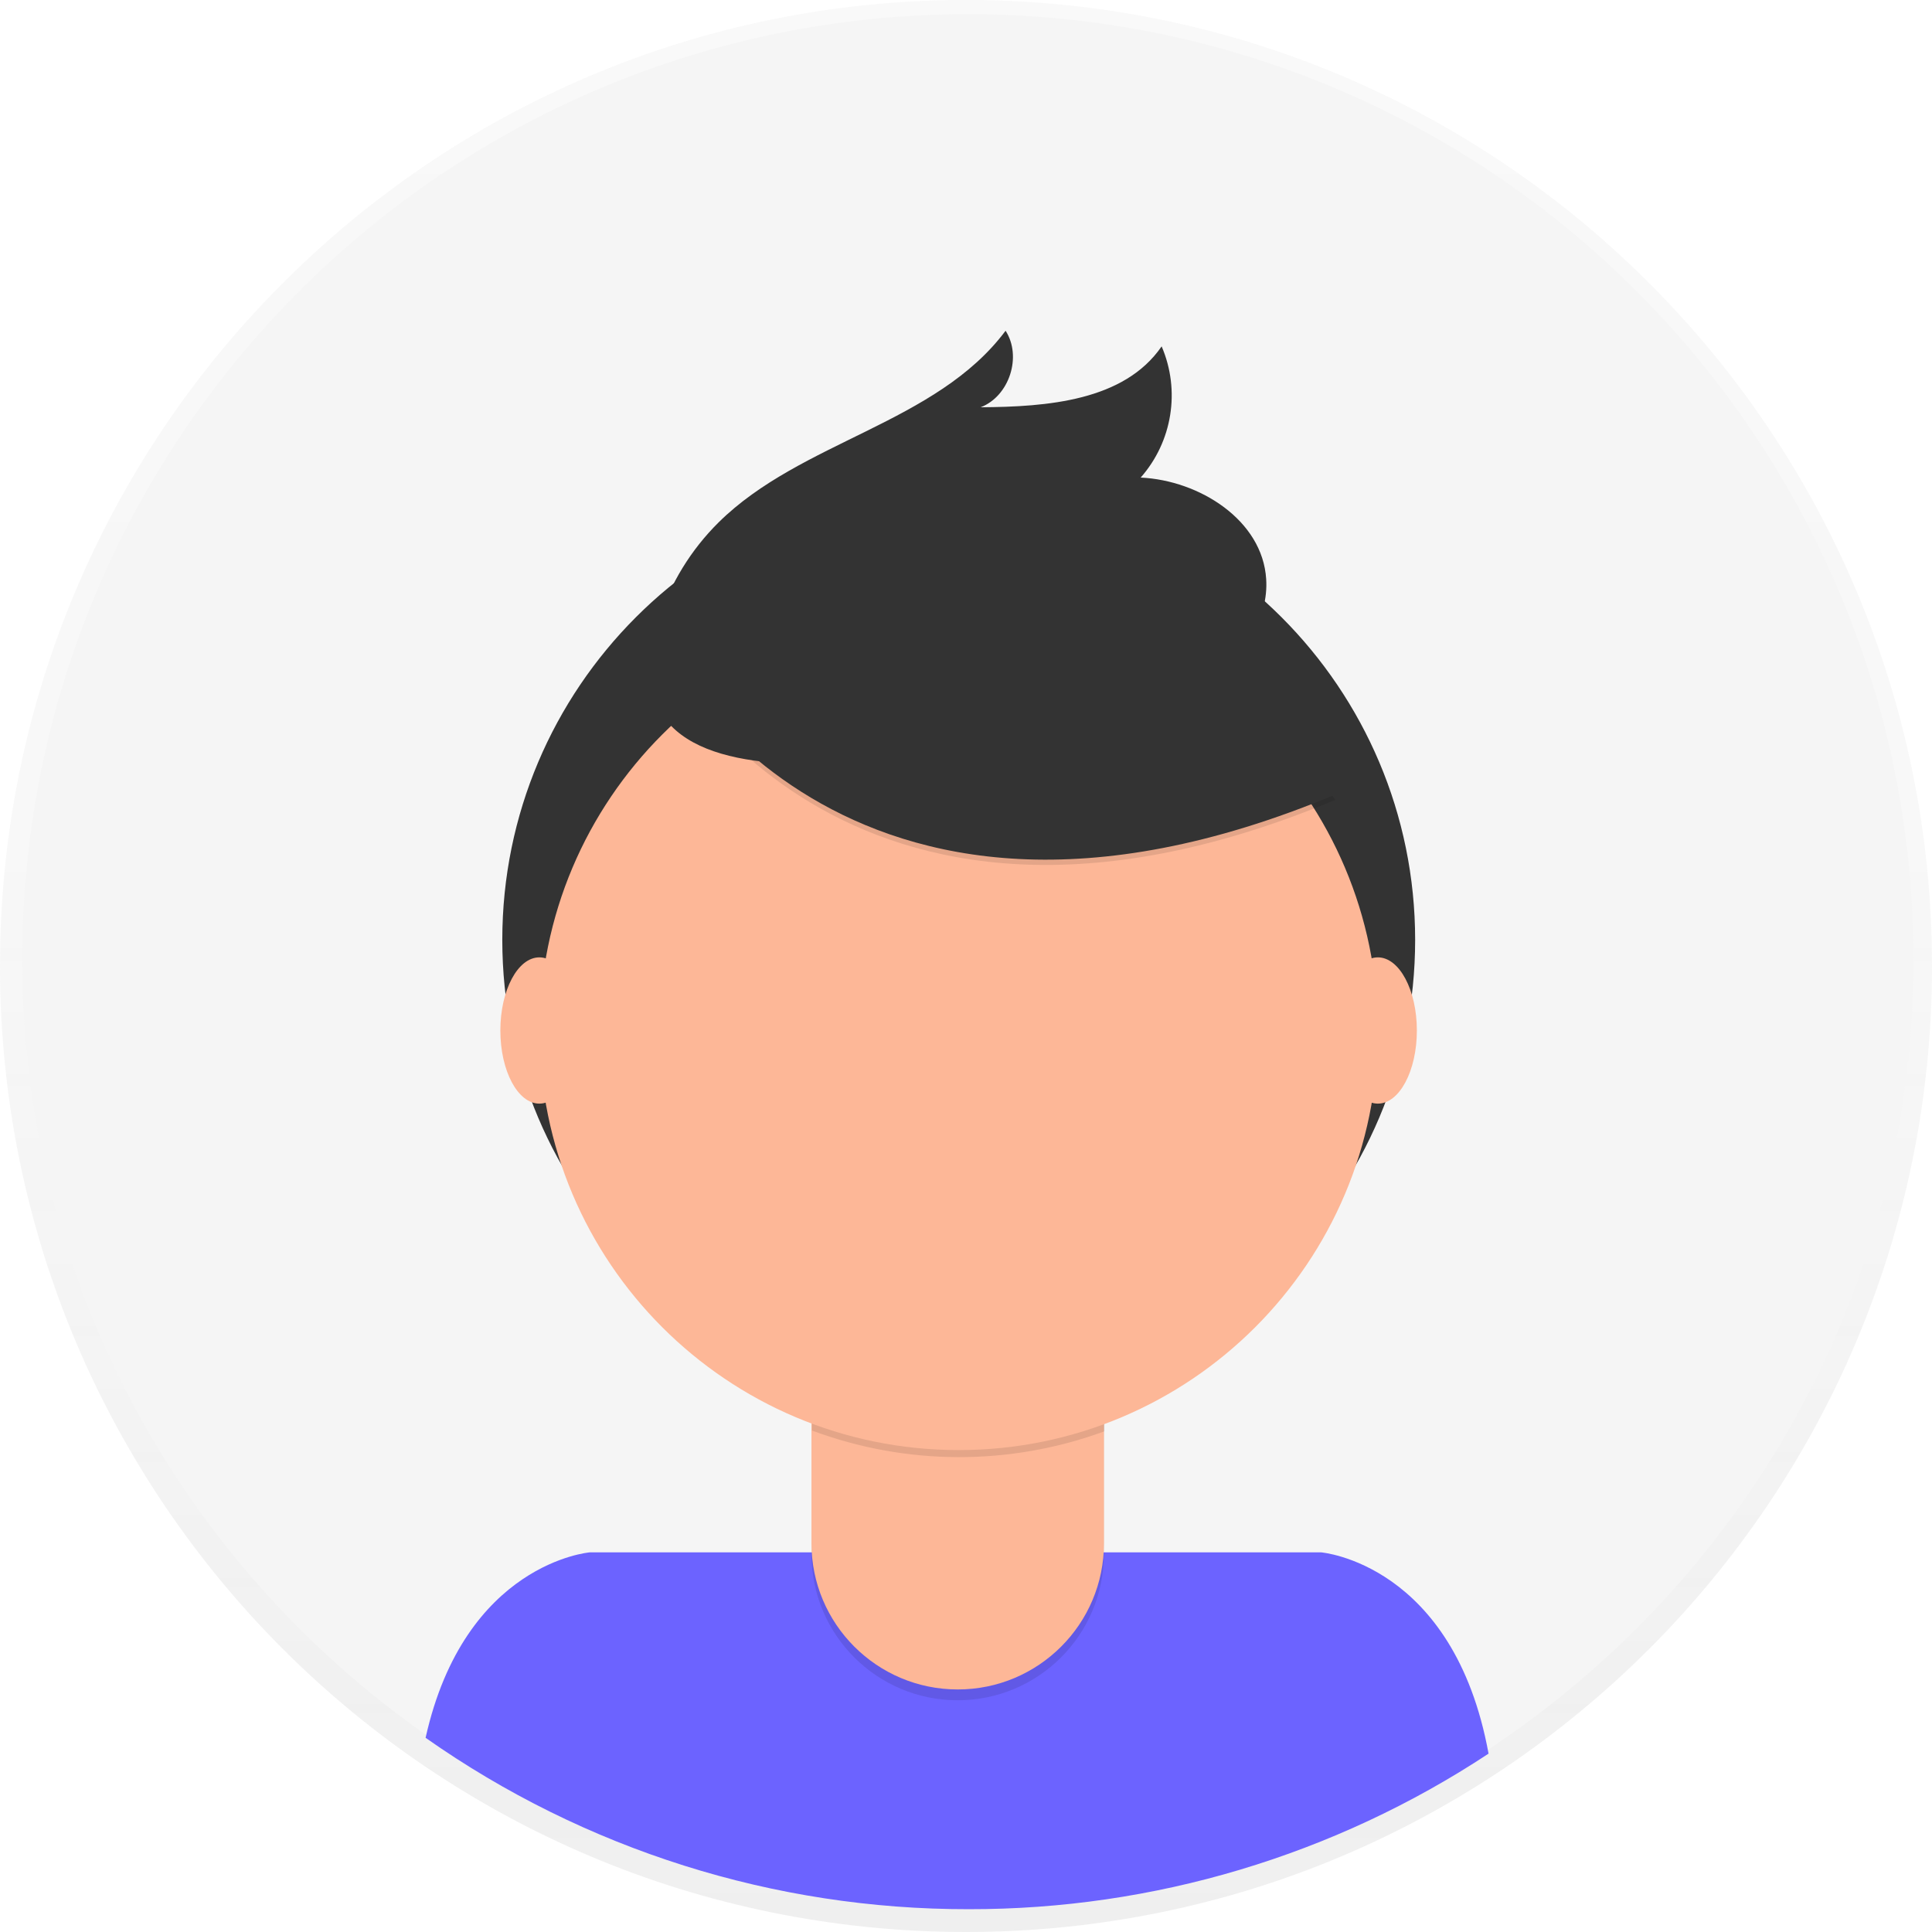
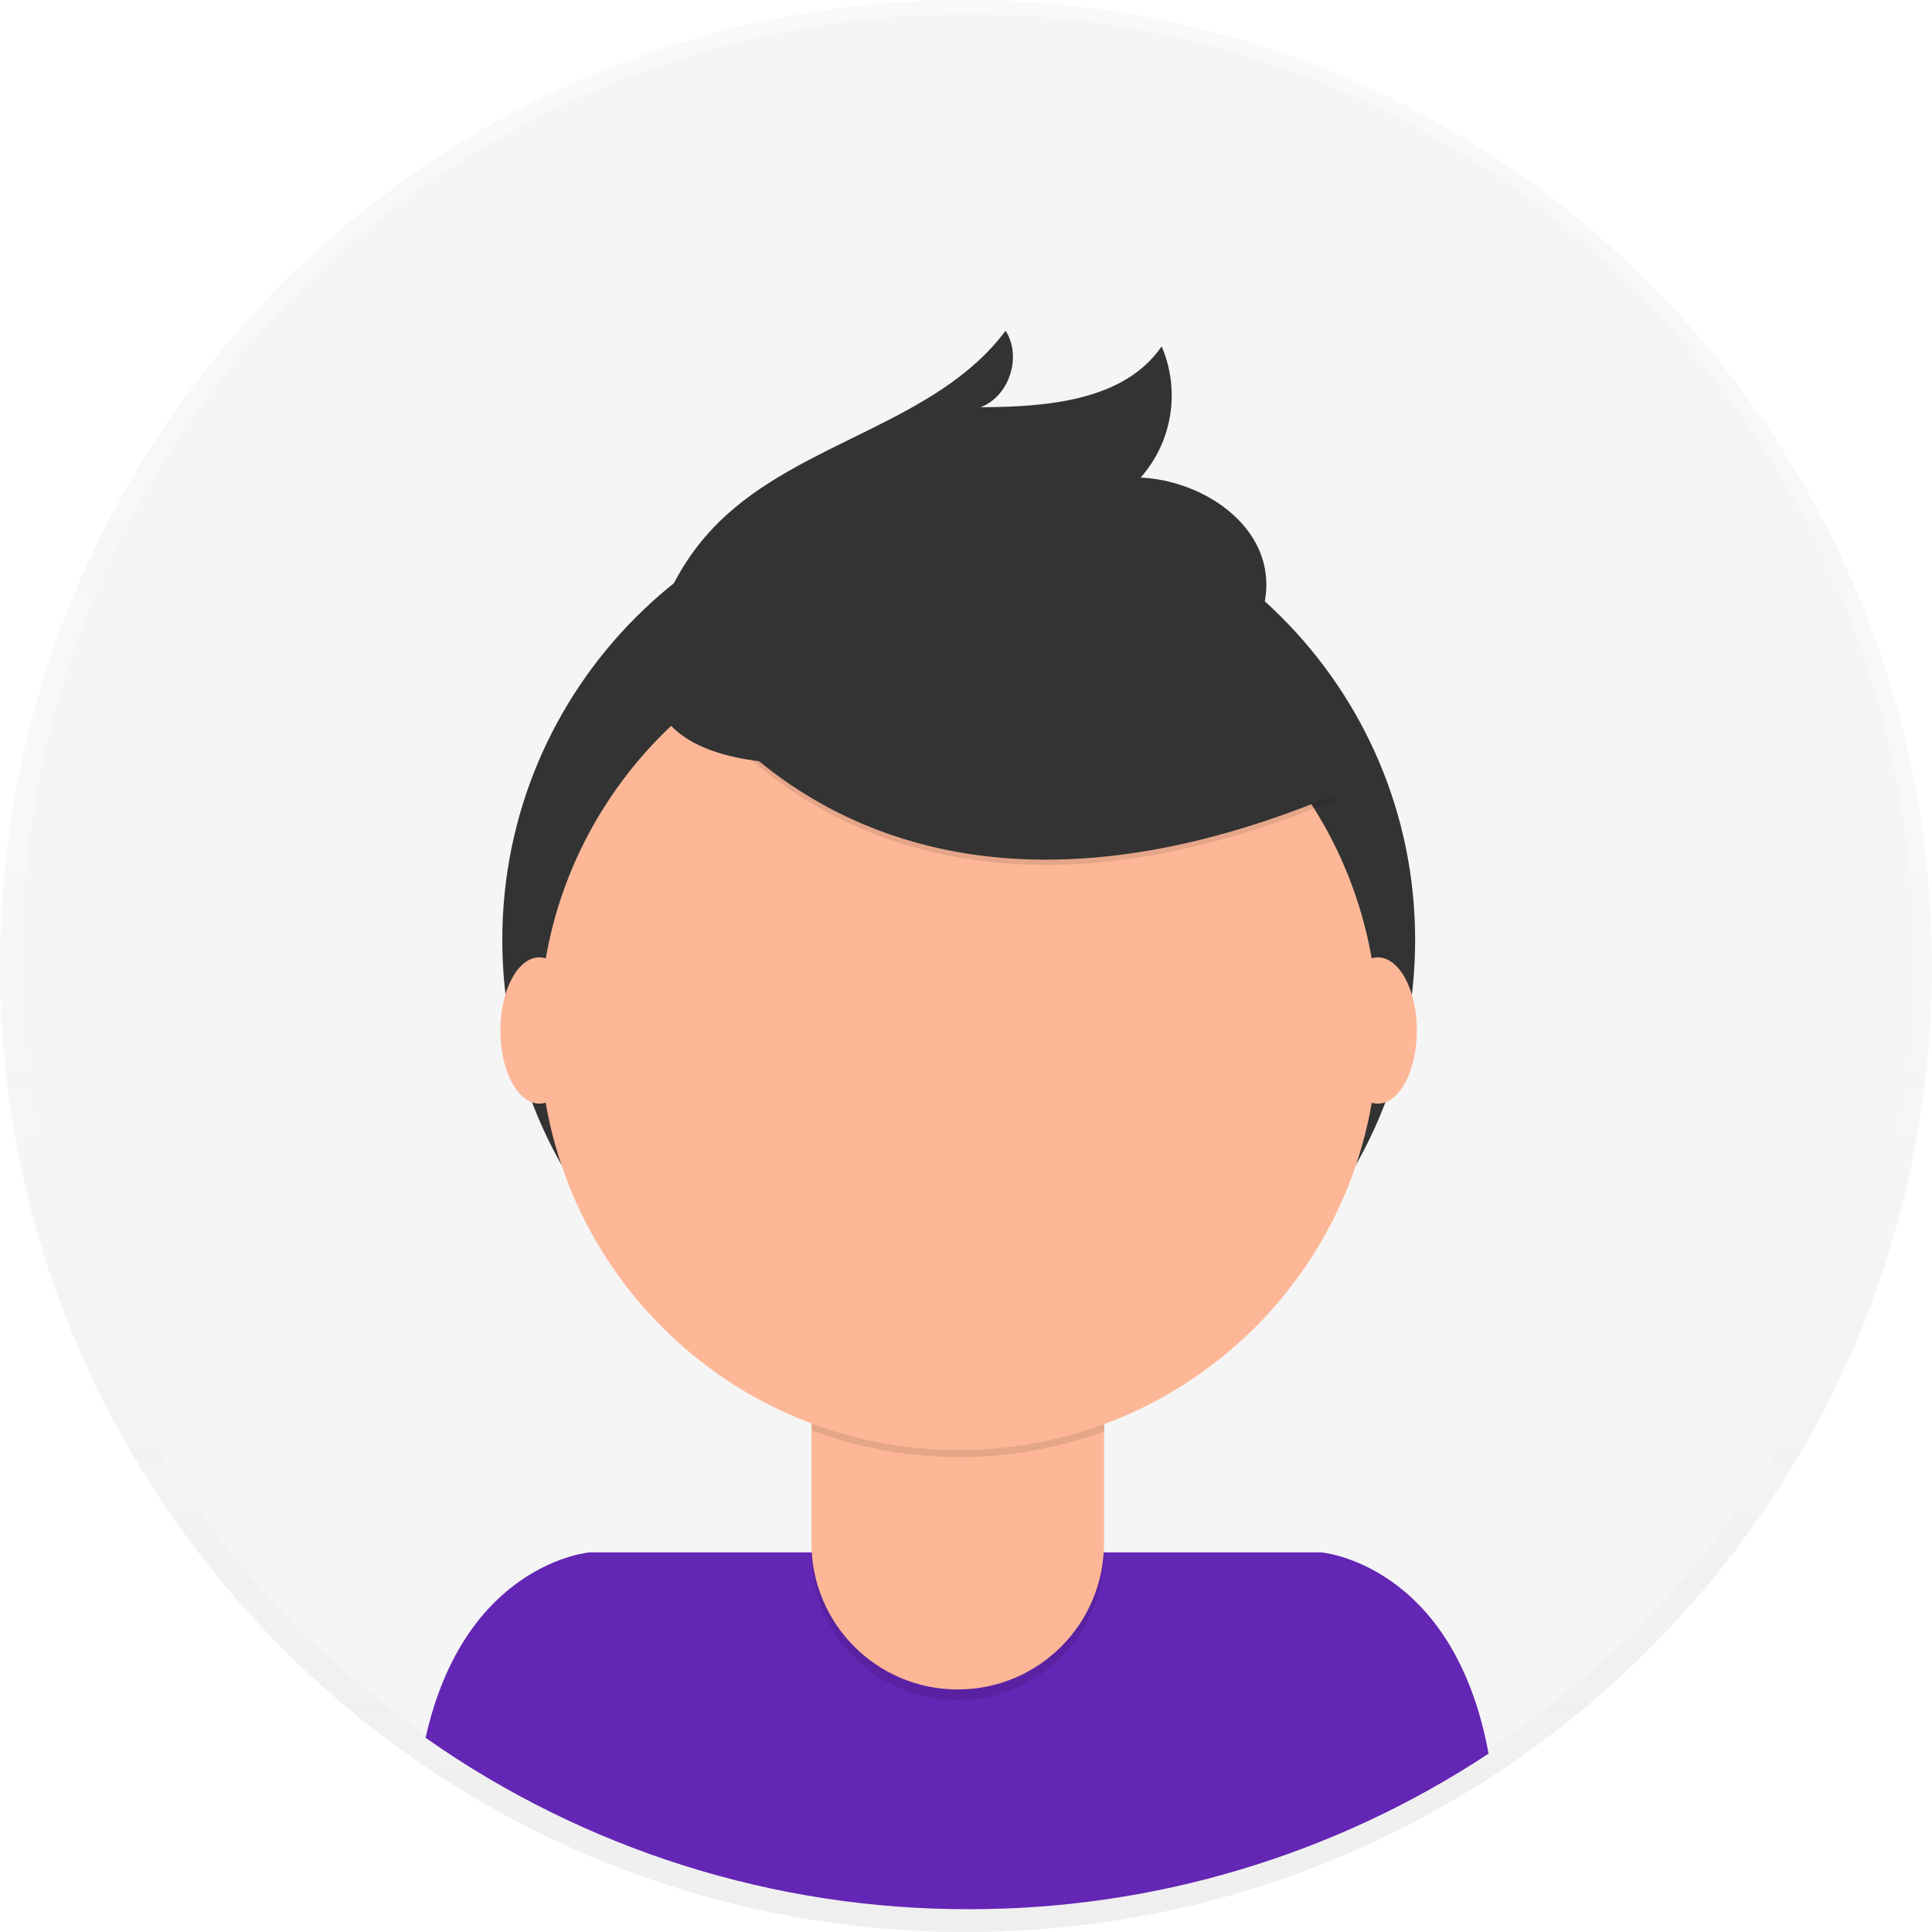
<svg xmlns="http://www.w3.org/2000/svg" data-name="Layer 1" width="698" height="698" viewBox="0 0 698 698">
  <defs>
    <linearGradient id="b247946c-c62f-4d08-994a-4c3d64e1e98f-290" x1="349" y1="698" x2="349" gradientUnits="userSpaceOnUse">
      <stop offset="0" stop-color="gray" stop-opacity="0.25" />
      <stop offset="0.54" stop-color="gray" stop-opacity="0.12" />
      <stop offset="1" stop-color="gray" stop-opacity="0.1" />
    </linearGradient>
  </defs>
  <g opacity="0.5">
    <circle cx="349" cy="349" r="349" fill="url(#b247946c-c62f-4d08-994a-4c3d64e1e98f-290)" />
  </g>
  <circle cx="349.68" cy="346.77" r="341.64" fill="#f5f5f5" />
-   <path d="M601,790.76a340,340,0,0,0,187.79-56.2c-12.59-68.8-60.5-72.72-60.5-72.72H464.09s-45.21,3.71-59.33,67A340.07,340.07,0,0,0,601,790.76Z" transform="translate(-251 -101)" fill="#6c63ff" />
+   <path d="M601,790.76a340,340,0,0,0,187.79-56.2c-12.59-68.8-60.5-72.72-60.5-72.72H464.09s-45.21,3.71-59.33,67A340.07,340.07,0,0,0,601,790.76Z" transform="translate(-251 -101)" fill="#6426b4" />
  <circle cx="346.37" cy="339.57" r="164.9" fill="#333" />
  <path d="M293.15,476.92H398.81a0,0,0,0,1,0,0v84.53A52.83,52.83,0,0,1,346,614.28h0a52.83,52.83,0,0,1-52.83-52.83V476.92a0,0,0,0,1,0,0Z" opacity="0.1" />
  <path d="M296.5,473h99a3.35,3.35,0,0,1,3.35,3.35v81.18A52.83,52.83,0,0,1,346,610.37h0a52.83,52.83,0,0,1-52.83-52.83V476.35A3.35,3.35,0,0,1,296.5,473Z" fill="#fdb797" />
  <path d="M544.34,617.82a152.07,152.07,0,0,0,105.66.29v-13H544.34Z" transform="translate(-251 -101)" opacity="0.1" />
  <circle cx="346.37" cy="372.44" r="151.45" fill="#fdb797" />
  <path d="M489.49,335.68S553.32,465.24,733.37,390l-41.92-65.73-74.31-26.67Z" transform="translate(-251 -101)" opacity="0.1" />
  <path d="M489.49,333.78s63.83,129.56,243.88,54.3l-41.92-65.73-74.31-26.67Z" transform="translate(-251 -101)" fill="#333" />
  <path d="M488.93,325a87.49,87.49,0,0,1,21.69-35.27c29.79-29.45,78.63-35.66,103.68-69.24,6,9.32,1.36,23.65-9,27.65,24-.16,51.81-2.26,65.38-22a44.89,44.89,0,0,1-7.57,47.4c21.27,1,44,15.4,45.34,36.65.92,14.16-8,27.56-19.59,35.68s-25.71,11.85-39.56,14.9C608.86,369.7,462.54,407.07,488.93,325Z" transform="translate(-251 -101)" fill="#333" />
  <ellipse cx="194.86" cy="372.3" rx="14.09" ry="26.42" fill="#fdb797" />
  <ellipse cx="497.8" cy="372.3" rx="14.09" ry="26.42" fill="#fdb797" />
</svg>
